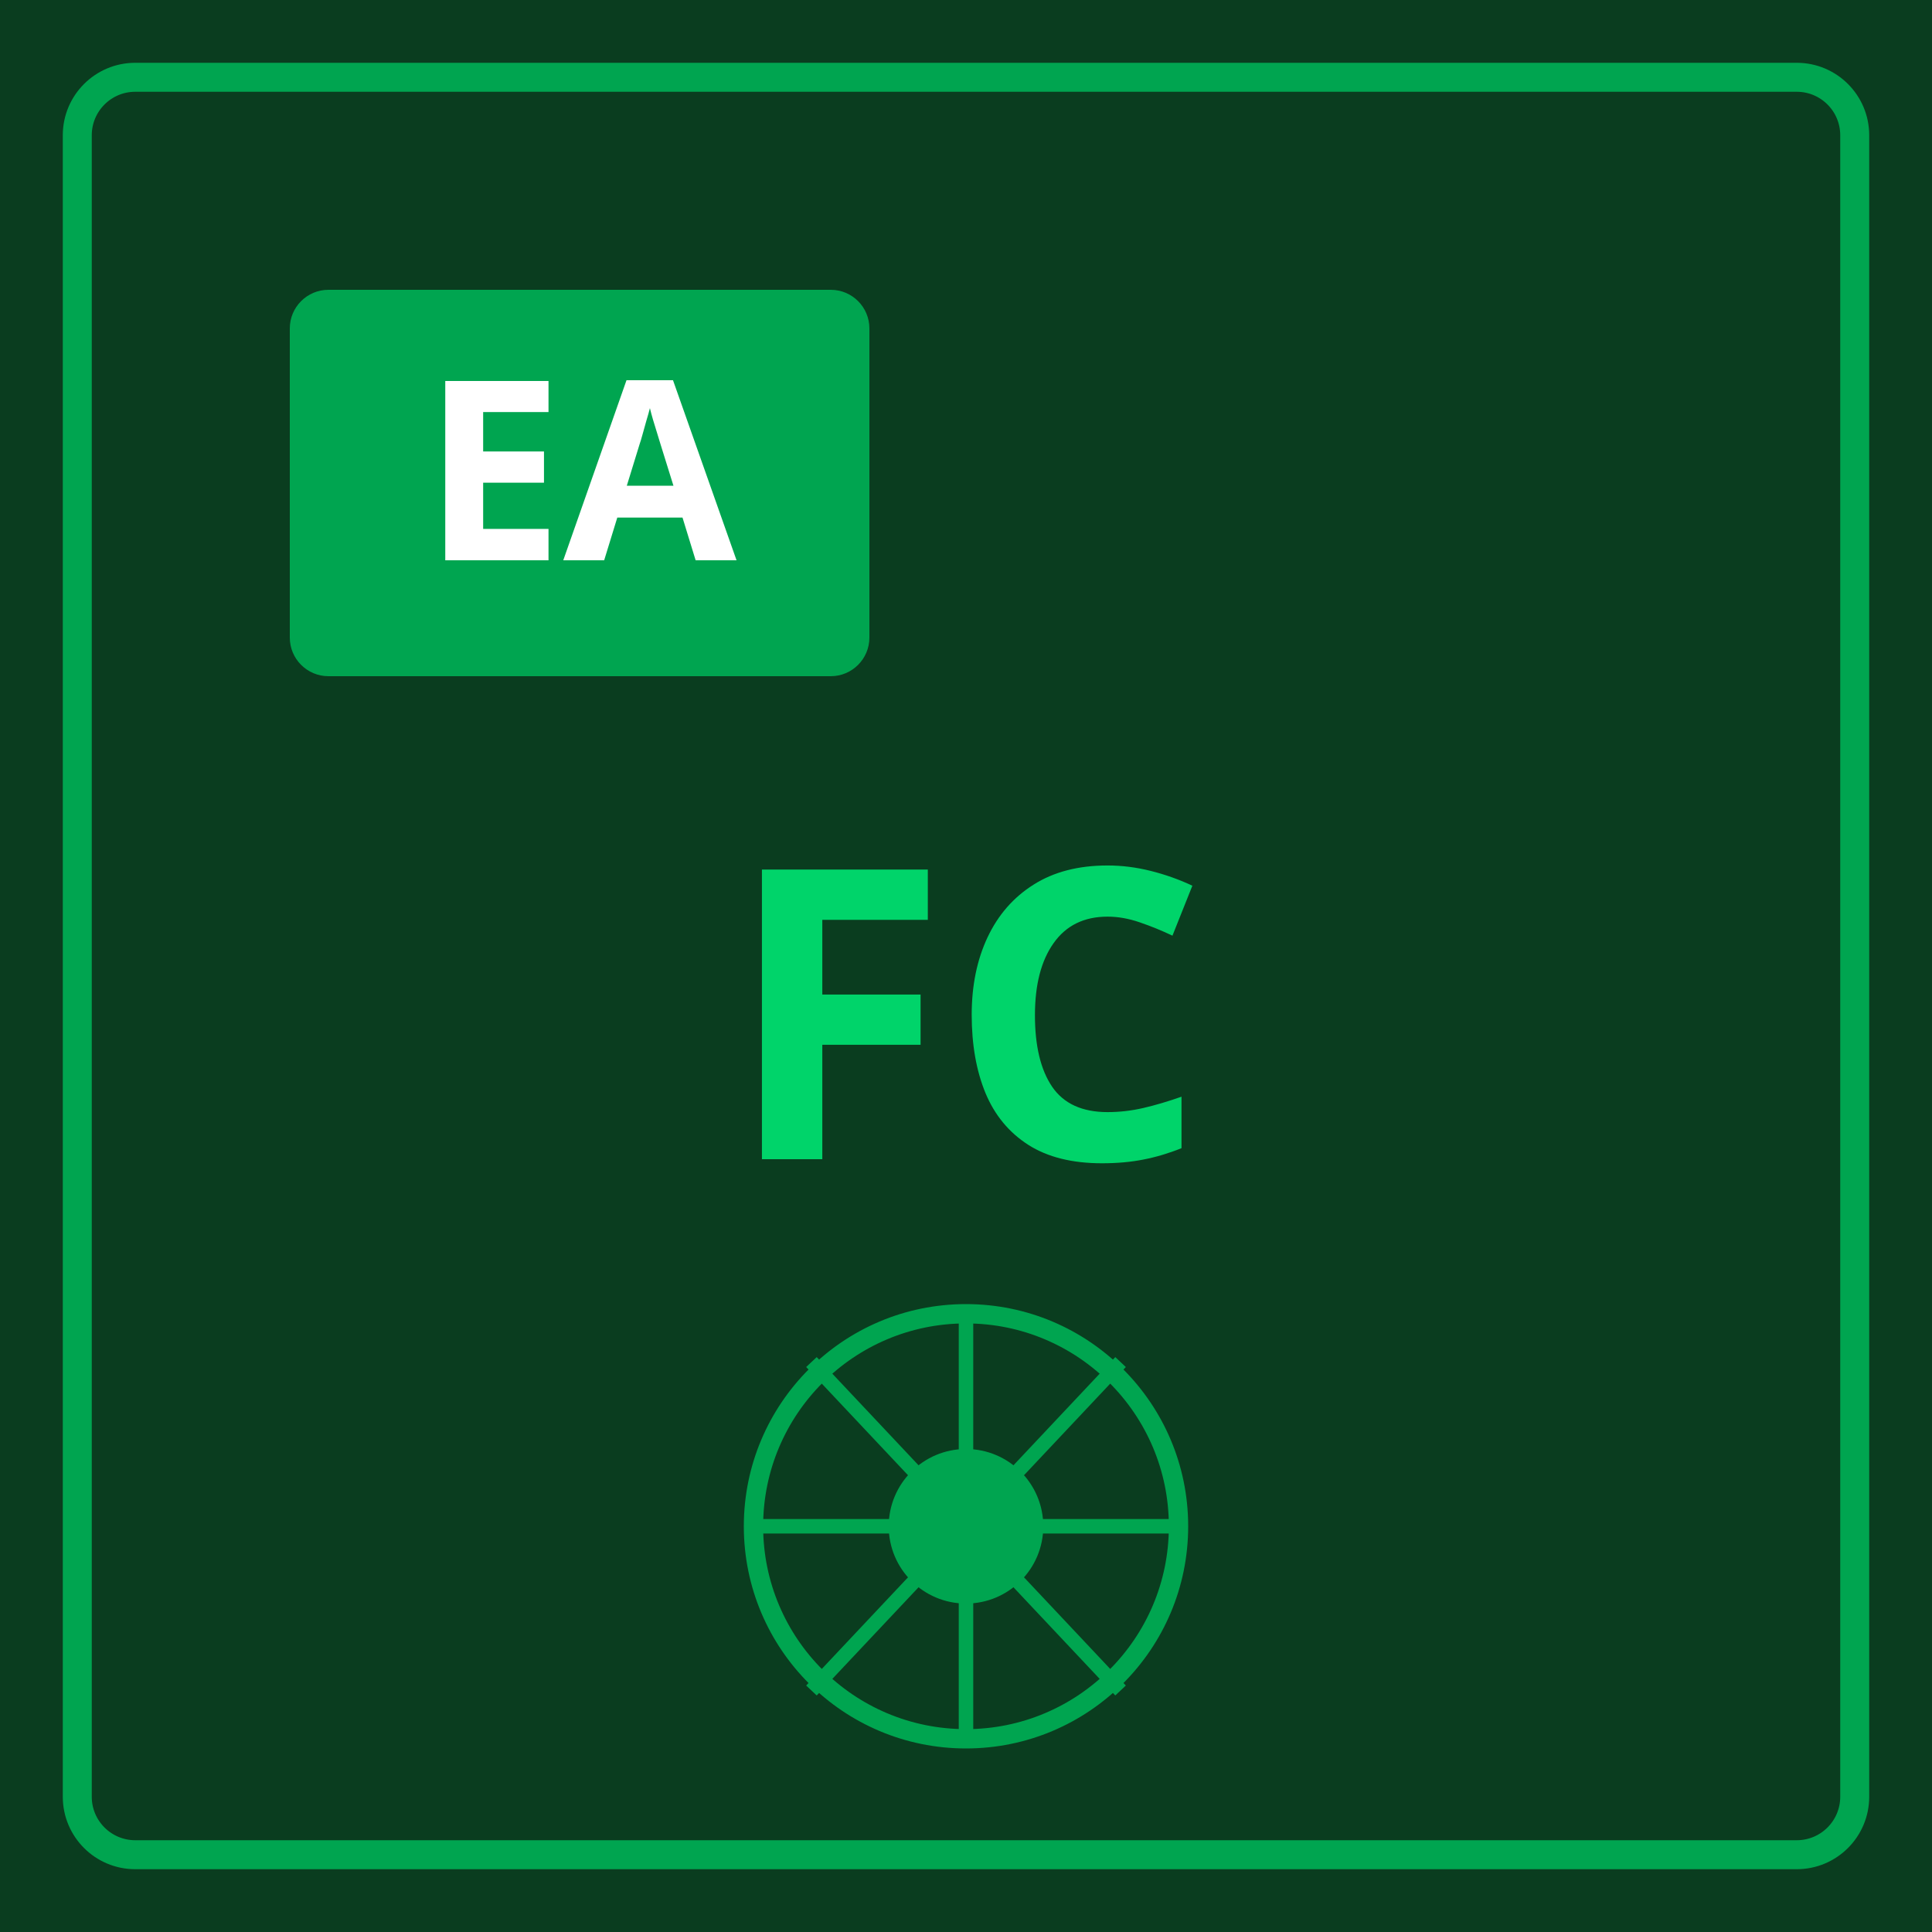
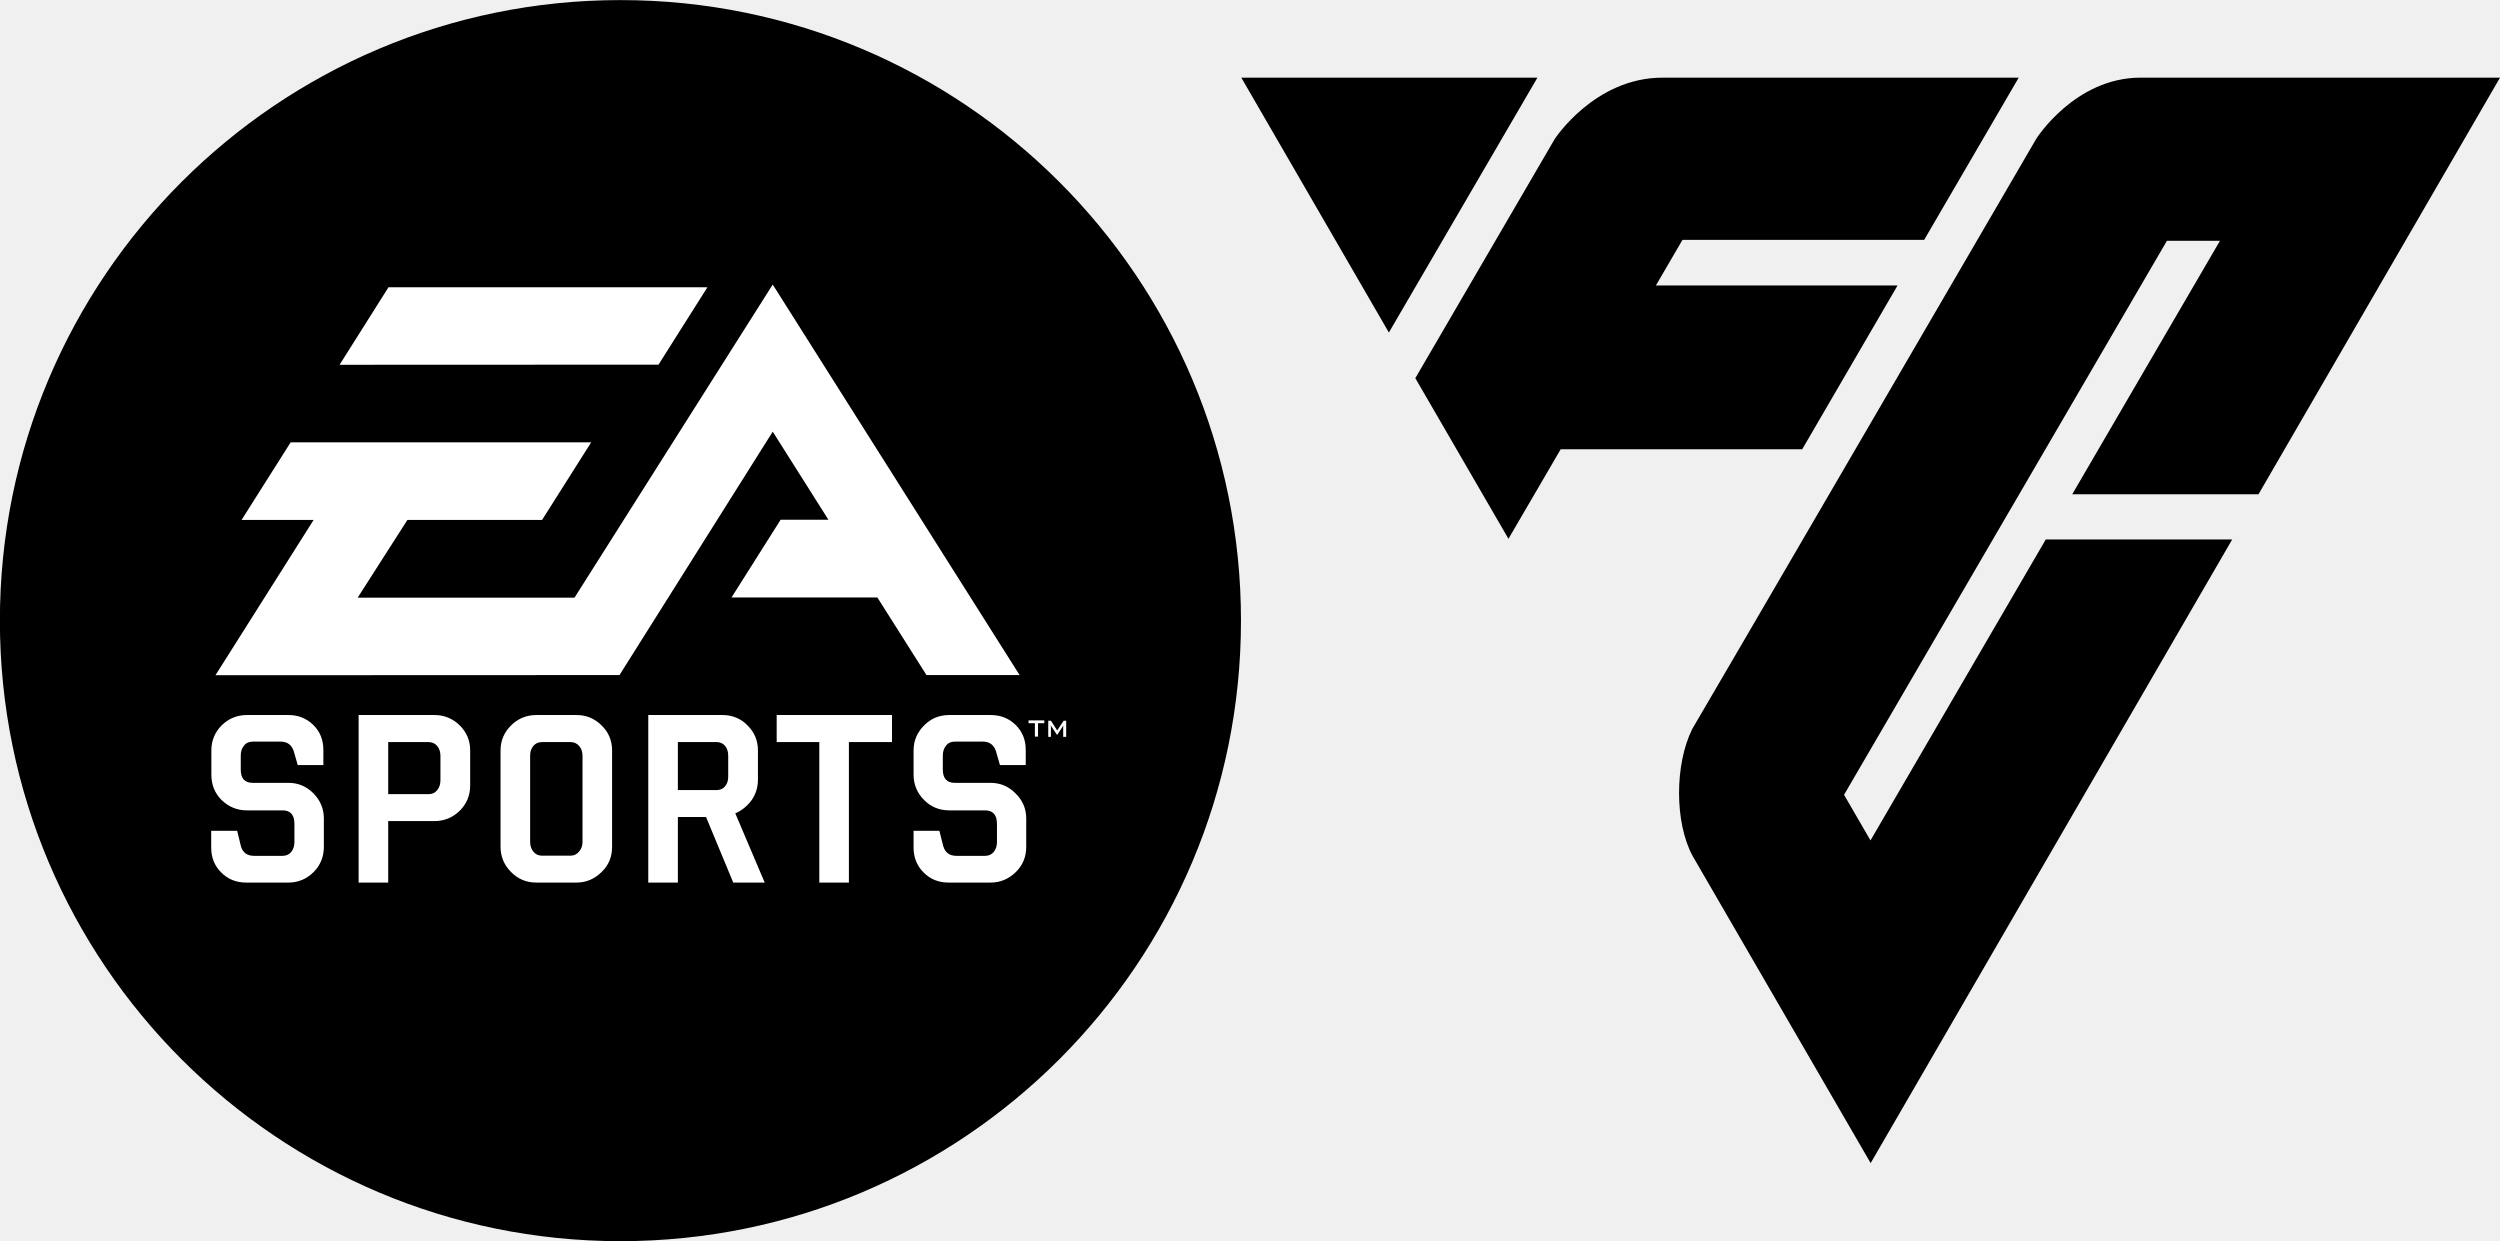
- <svg xmlns="http://www.w3.org/2000/svg" viewBox="0 0 200 200" fill="none">
-   <rect width="200" height="200" fill="#0A3D1F" />
-   <rect x="8" y="8" width="184" height="184" rx="6" stroke="#00A550" stroke-width="3" fill="none" />
-   <rect x="30" y="30" width="60" height="40" rx="4" fill="#00A550" />
-   <text x="60" y="58" font-family="Arial Black, sans-serif" font-size="26" font-weight="900" fill="white" text-anchor="middle">EA</text>
-   <text x="100" y="120" font-family="Arial Black, sans-serif" font-size="42" font-weight="900" fill="#00D46A" text-anchor="middle">FC</text>
-   <circle cx="100" cy="158" r="22" fill="none" stroke="#00A550" stroke-width="2" />
-   <circle cx="100" cy="158" r="8" fill="#00A550" />
-   <line x1="100" y1="136" x2="100" y2="180" stroke="#00A550" stroke-width="1.5" />
-   <line x1="78" y1="158" x2="122" y2="158" stroke="#00A550" stroke-width="1.5" />
-   <line x1="84" y1="141" x2="116" y2="175" stroke="#00A550" stroke-width="1.5" />
-   <line x1="116" y1="141" x2="84" y2="175" stroke="#00A550" stroke-width="1.5" />
+ <svg xmlns="http://www.w3.org/2000/svg" fill="none" viewBox="8.08 5.18 92.85 46.09">
+   <path d="M31.123 7.006C19.407 7.006 9.905 16.508 9.905 28.224C9.905 39.941 19.407 49.442 31.123 49.442C42.839 49.442 52.341 39.941 52.341 28.224C52.341 16.508 42.839 7.006 31.123 7.006Z" fill="white" />
+   <path d="M54.182 8.064L59.663 17.53L65.18 8.064H54.182Z" fill="black" />
+   <path d="M84.054 25.226L77.55 36.393L76.568 34.699L88.559 14.124H90.529L85.042 23.538H91.96L100.93 8.064C100.93 8.064 89.459 8.064 87.578 8.064C85.141 8.064 83.709 10.331 83.709 10.331C83.709 10.331 70.941 32.256 70.929 32.256C70.275 33.577 70.275 35.727 70.941 36.966C70.953 36.989 77.556 48.378 77.556 48.378L90.984 25.215H84.054V25.226Z" fill="black" />
+   <path d="M66.044 21.866H75.014L78.555 15.783H69.58L70.567 14.089H79.543L83.055 8.064C83.055 8.064 72.157 8.064 69.825 8.064C67.301 8.064 65.822 10.343 65.822 10.343L60.645 19.225L64.104 25.191L66.044 21.866Z" fill="black" />
+   <path d="M23.994 32.741H22.498V34.675H24C24.128 34.675 24.234 34.629 24.315 34.529C24.397 34.43 24.438 34.313 24.438 34.161V33.25C24.438 33.098 24.397 32.981 24.315 32.882C24.234 32.788 24.123 32.741 23.994 32.741Z" fill="black" />
+   <path d="M34.7 32.741H33.256V34.523H34.7C34.828 34.523 34.933 34.477 35.009 34.383C35.091 34.29 35.126 34.167 35.126 34.021V33.25C35.126 33.103 35.091 32.981 35.009 32.882C34.927 32.788 34.822 32.741 34.7 32.741Z" fill="black" />
+   <path d="M29.271 32.741H28.213C28.073 32.741 27.968 32.788 27.886 32.887C27.804 32.987 27.769 33.103 27.769 33.255V36.446C27.769 36.592 27.81 36.709 27.886 36.808C27.968 36.908 28.073 36.96 28.213 36.96H29.271C29.399 36.96 29.505 36.908 29.586 36.808C29.674 36.709 29.715 36.592 29.715 36.446V33.25C29.715 33.103 29.674 32.981 29.586 32.882C29.505 32.788 29.399 32.741 29.271 32.741Z" fill="black" />
+   <path d="M31.123 5.183C18.396 5.183 8.076 15.503 8.076 28.23C8.076 40.957 18.396 51.277 31.123 51.277C43.85 51.277 54.17 40.957 54.17 28.23C54.17 15.503 43.85 5.183 31.123 5.183ZM22.509 15.848H34.354L32.537 18.723L20.692 18.728L22.509 15.848ZM20.108 36.633C20.108 37.001 19.979 37.317 19.728 37.568C19.471 37.825 19.155 37.959 18.793 37.959H17.227C16.859 37.959 16.543 37.837 16.298 37.585C16.047 37.34 15.924 37.03 15.924 36.656V36.037H16.888L17.028 36.61C17.093 36.843 17.256 36.966 17.519 36.966H18.577C18.705 36.966 18.816 36.919 18.898 36.82C18.974 36.726 19.015 36.598 19.015 36.458V35.78C19.015 35.447 18.869 35.277 18.577 35.277H17.25C16.888 35.277 16.573 35.149 16.309 34.892C16.052 34.635 15.93 34.319 15.93 33.951V33.051C15.93 32.689 16.058 32.379 16.309 32.122C16.573 31.865 16.888 31.736 17.25 31.736H18.793C19.155 31.736 19.465 31.859 19.716 32.104C19.968 32.355 20.09 32.659 20.09 33.033V33.594H19.138L18.992 33.086C18.916 32.846 18.752 32.724 18.507 32.724H17.466C17.332 32.724 17.221 32.77 17.145 32.87C17.058 32.969 17.022 33.092 17.022 33.238V33.764C17.022 34.091 17.169 34.255 17.466 34.255H18.793C19.149 34.255 19.465 34.383 19.722 34.646C19.979 34.909 20.108 35.219 20.108 35.575V36.633ZM25.542 34.354C25.542 34.722 25.414 35.032 25.157 35.289C24.894 35.546 24.578 35.675 24.216 35.675H22.498V37.959H21.399V31.736H24.216C24.578 31.736 24.894 31.865 25.157 32.122C25.414 32.379 25.542 32.689 25.542 33.045V34.354ZM30.813 36.621C30.813 37.001 30.691 37.311 30.422 37.568C30.159 37.825 29.855 37.959 29.487 37.959H28.003C27.634 37.959 27.319 37.831 27.062 37.568C26.805 37.311 26.67 37.001 26.67 36.621V33.045C26.67 32.689 26.805 32.373 27.062 32.122C27.319 31.865 27.634 31.736 28.003 31.736H29.487C29.855 31.736 30.165 31.865 30.422 32.122C30.685 32.373 30.813 32.689 30.813 33.051V36.621ZM31.088 30.252L16.082 30.258L19.728 24.49H17.052L18.875 21.609H30.036L28.213 24.49H23.211L21.364 27.377H29.417L36.779 15.748L45.948 30.252H42.489L40.666 27.371H35.248L37.072 24.484H38.848L36.779 21.212L31.088 30.252ZM35.313 37.959L34.302 35.523H33.256V37.959H32.157V31.736H34.91C35.278 31.736 35.593 31.865 35.844 32.122C36.102 32.379 36.23 32.689 36.23 33.045V34.132C36.23 34.412 36.154 34.669 35.996 34.897C35.833 35.12 35.628 35.283 35.389 35.388L36.481 37.959H35.313ZM41.203 32.741H39.608V37.959H38.509V32.741H36.926V31.736H41.209V32.741H41.203ZM46.194 36.633C46.194 37.001 46.065 37.317 45.808 37.568C45.545 37.825 45.235 37.959 44.867 37.959H43.313C42.939 37.959 42.635 37.837 42.383 37.585C42.138 37.34 42.01 37.03 42.01 36.656V36.037H42.968L43.114 36.61C43.184 36.843 43.342 36.966 43.605 36.966H44.663C44.797 36.966 44.908 36.919 44.99 36.82C45.066 36.726 45.107 36.598 45.107 36.458V35.78C45.107 35.447 44.961 35.277 44.663 35.277H43.336C42.968 35.277 42.652 35.149 42.401 34.892C42.144 34.635 42.01 34.319 42.01 33.951V33.051C42.01 32.689 42.144 32.379 42.401 32.122C42.652 31.865 42.968 31.736 43.336 31.736H44.873C45.241 31.736 45.551 31.859 45.802 32.104C46.053 32.355 46.176 32.659 46.176 33.033V33.594H45.218L45.072 33.086C44.996 32.846 44.832 32.724 44.587 32.724H43.541C43.406 32.724 43.295 32.77 43.219 32.87C43.137 32.969 43.096 33.092 43.096 33.238V33.764C43.096 34.091 43.248 34.255 43.541 34.255H44.867C45.229 34.255 45.539 34.383 45.796 34.646C46.065 34.909 46.194 35.219 46.194 35.575V36.633ZM46.865 32.04H46.632V32.537H46.515V32.04H46.281V31.935H46.865V32.04ZM47.567 32.542V32.169C47.567 32.151 47.567 32.133 47.573 32.104C47.561 32.128 47.561 32.151 47.543 32.169L47.35 32.467H47.333L47.134 32.169C47.123 32.151 47.111 32.128 47.099 32.11C47.099 32.133 47.111 32.157 47.111 32.174V32.548H47.012V31.947H47.111L47.345 32.309L47.584 31.947H47.678V32.548H47.567V32.542Z" fill="black" />
</svg>
